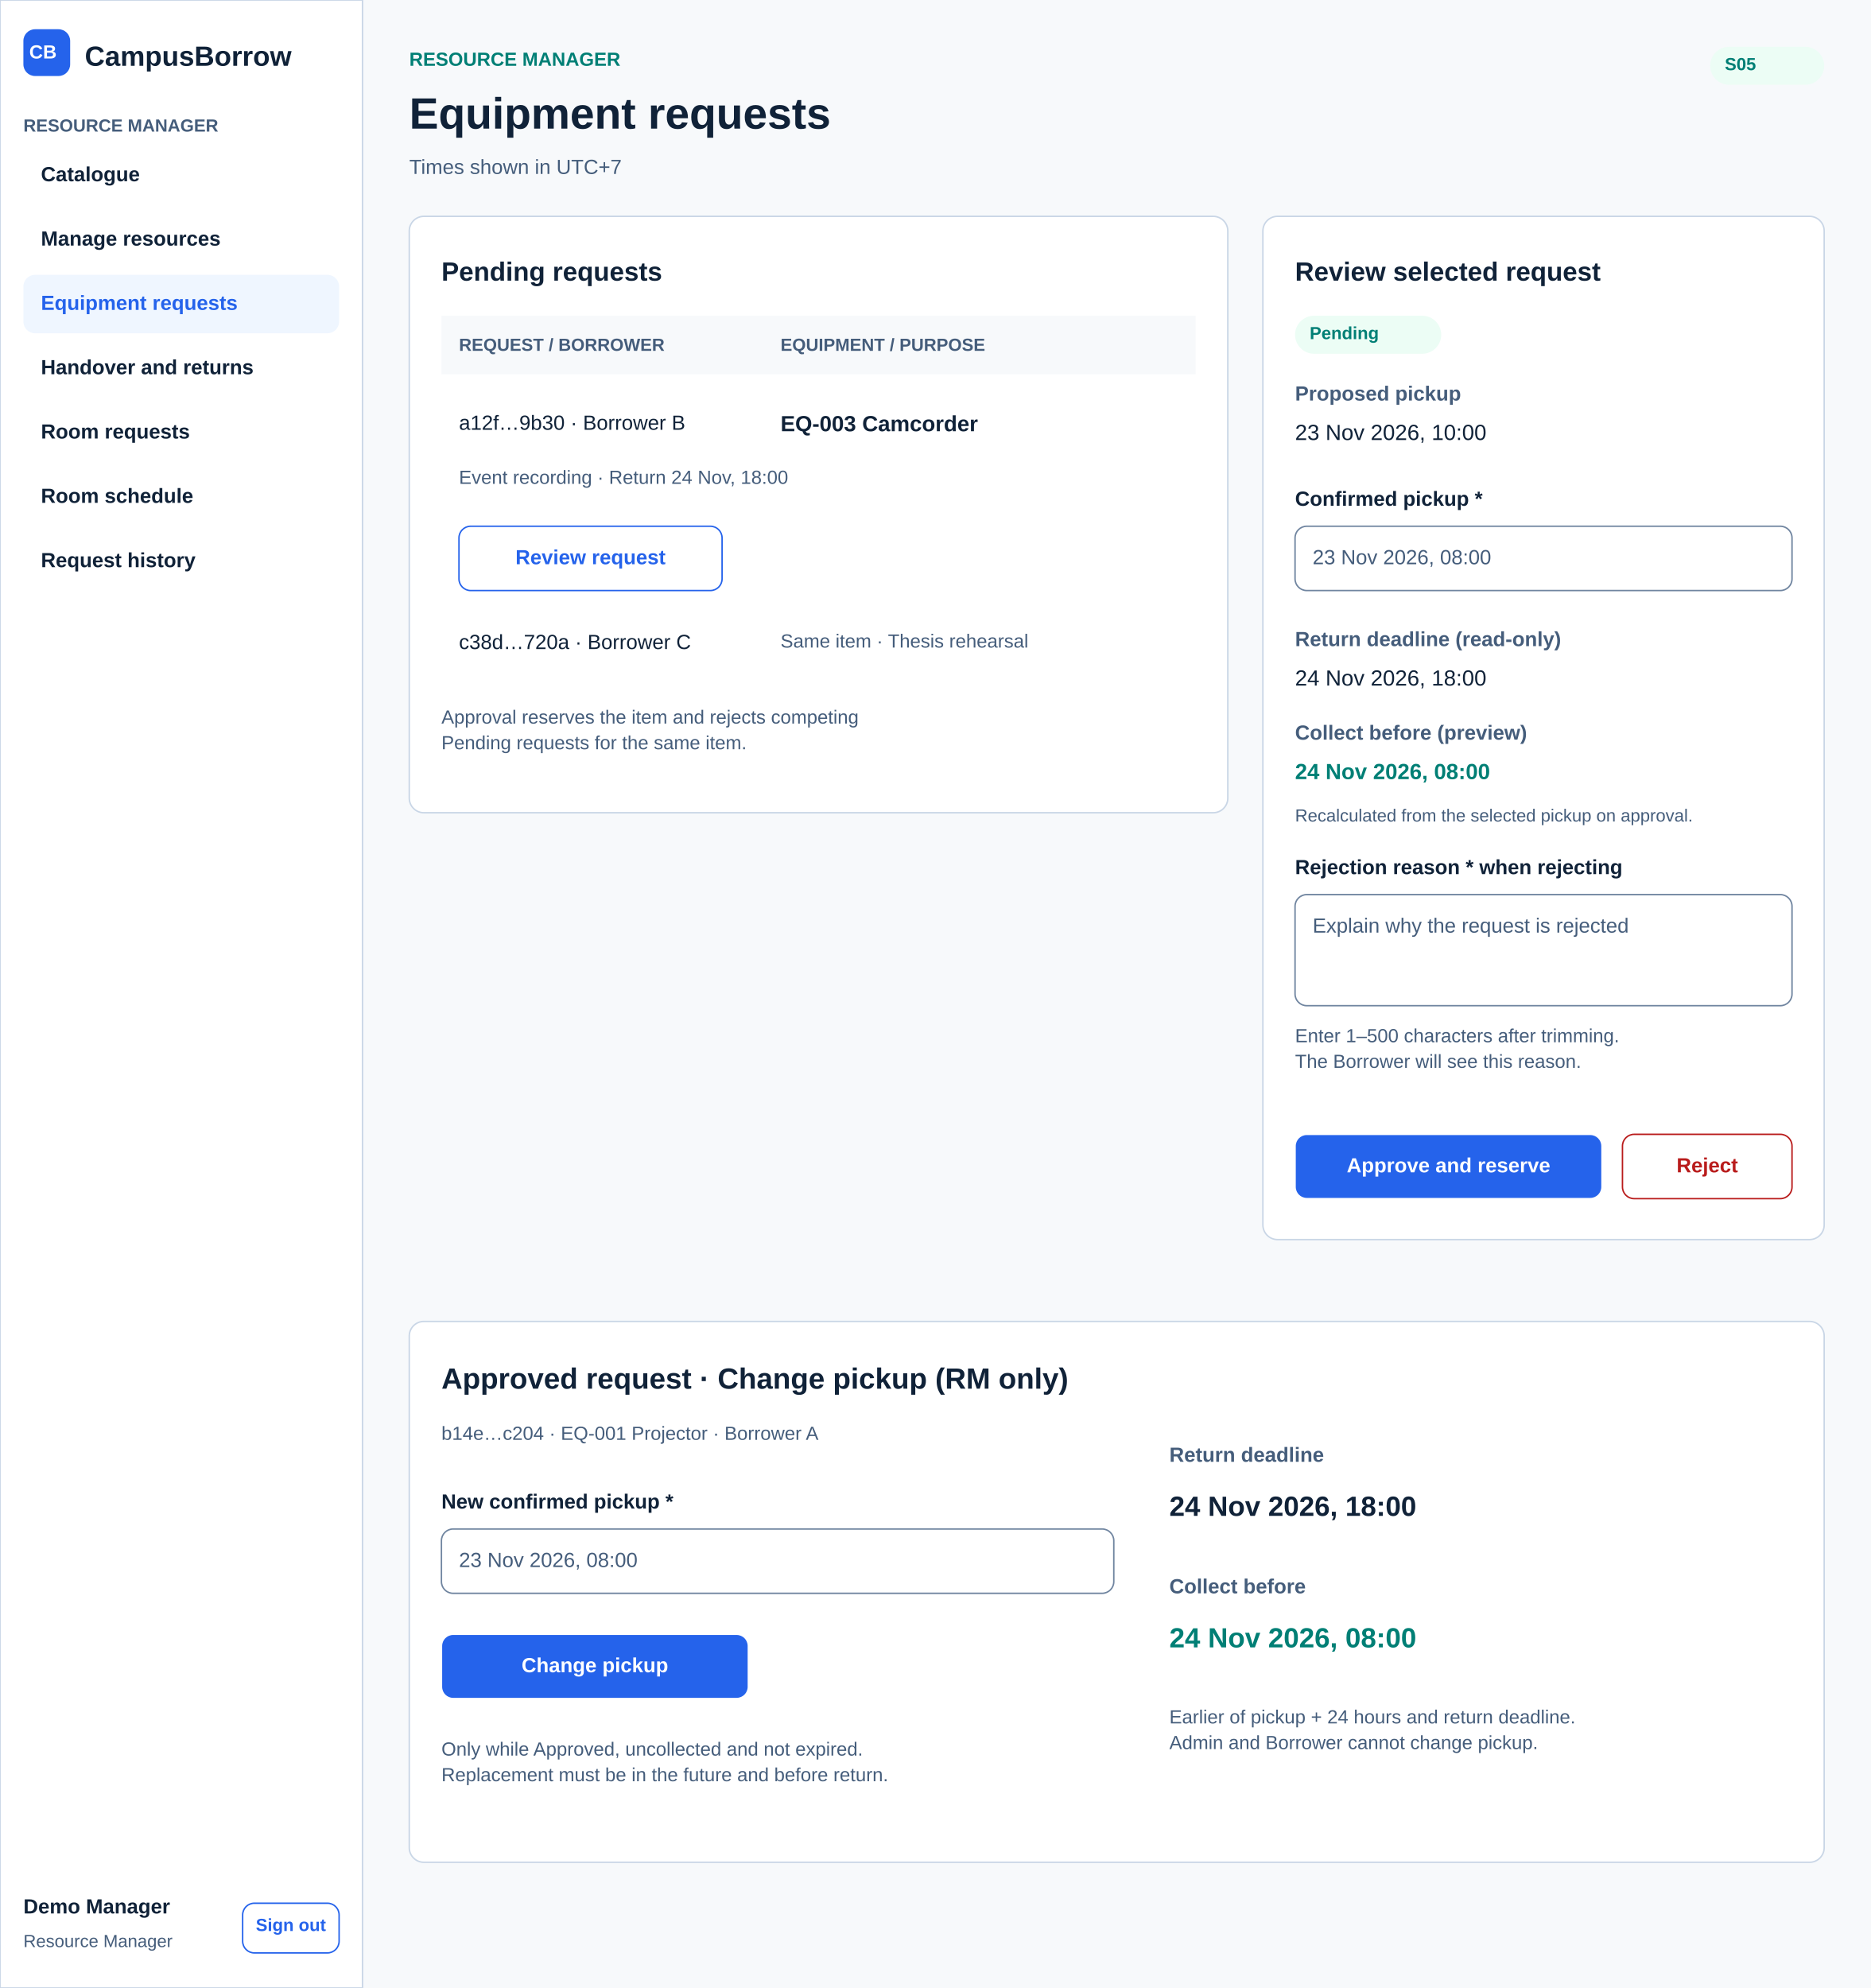
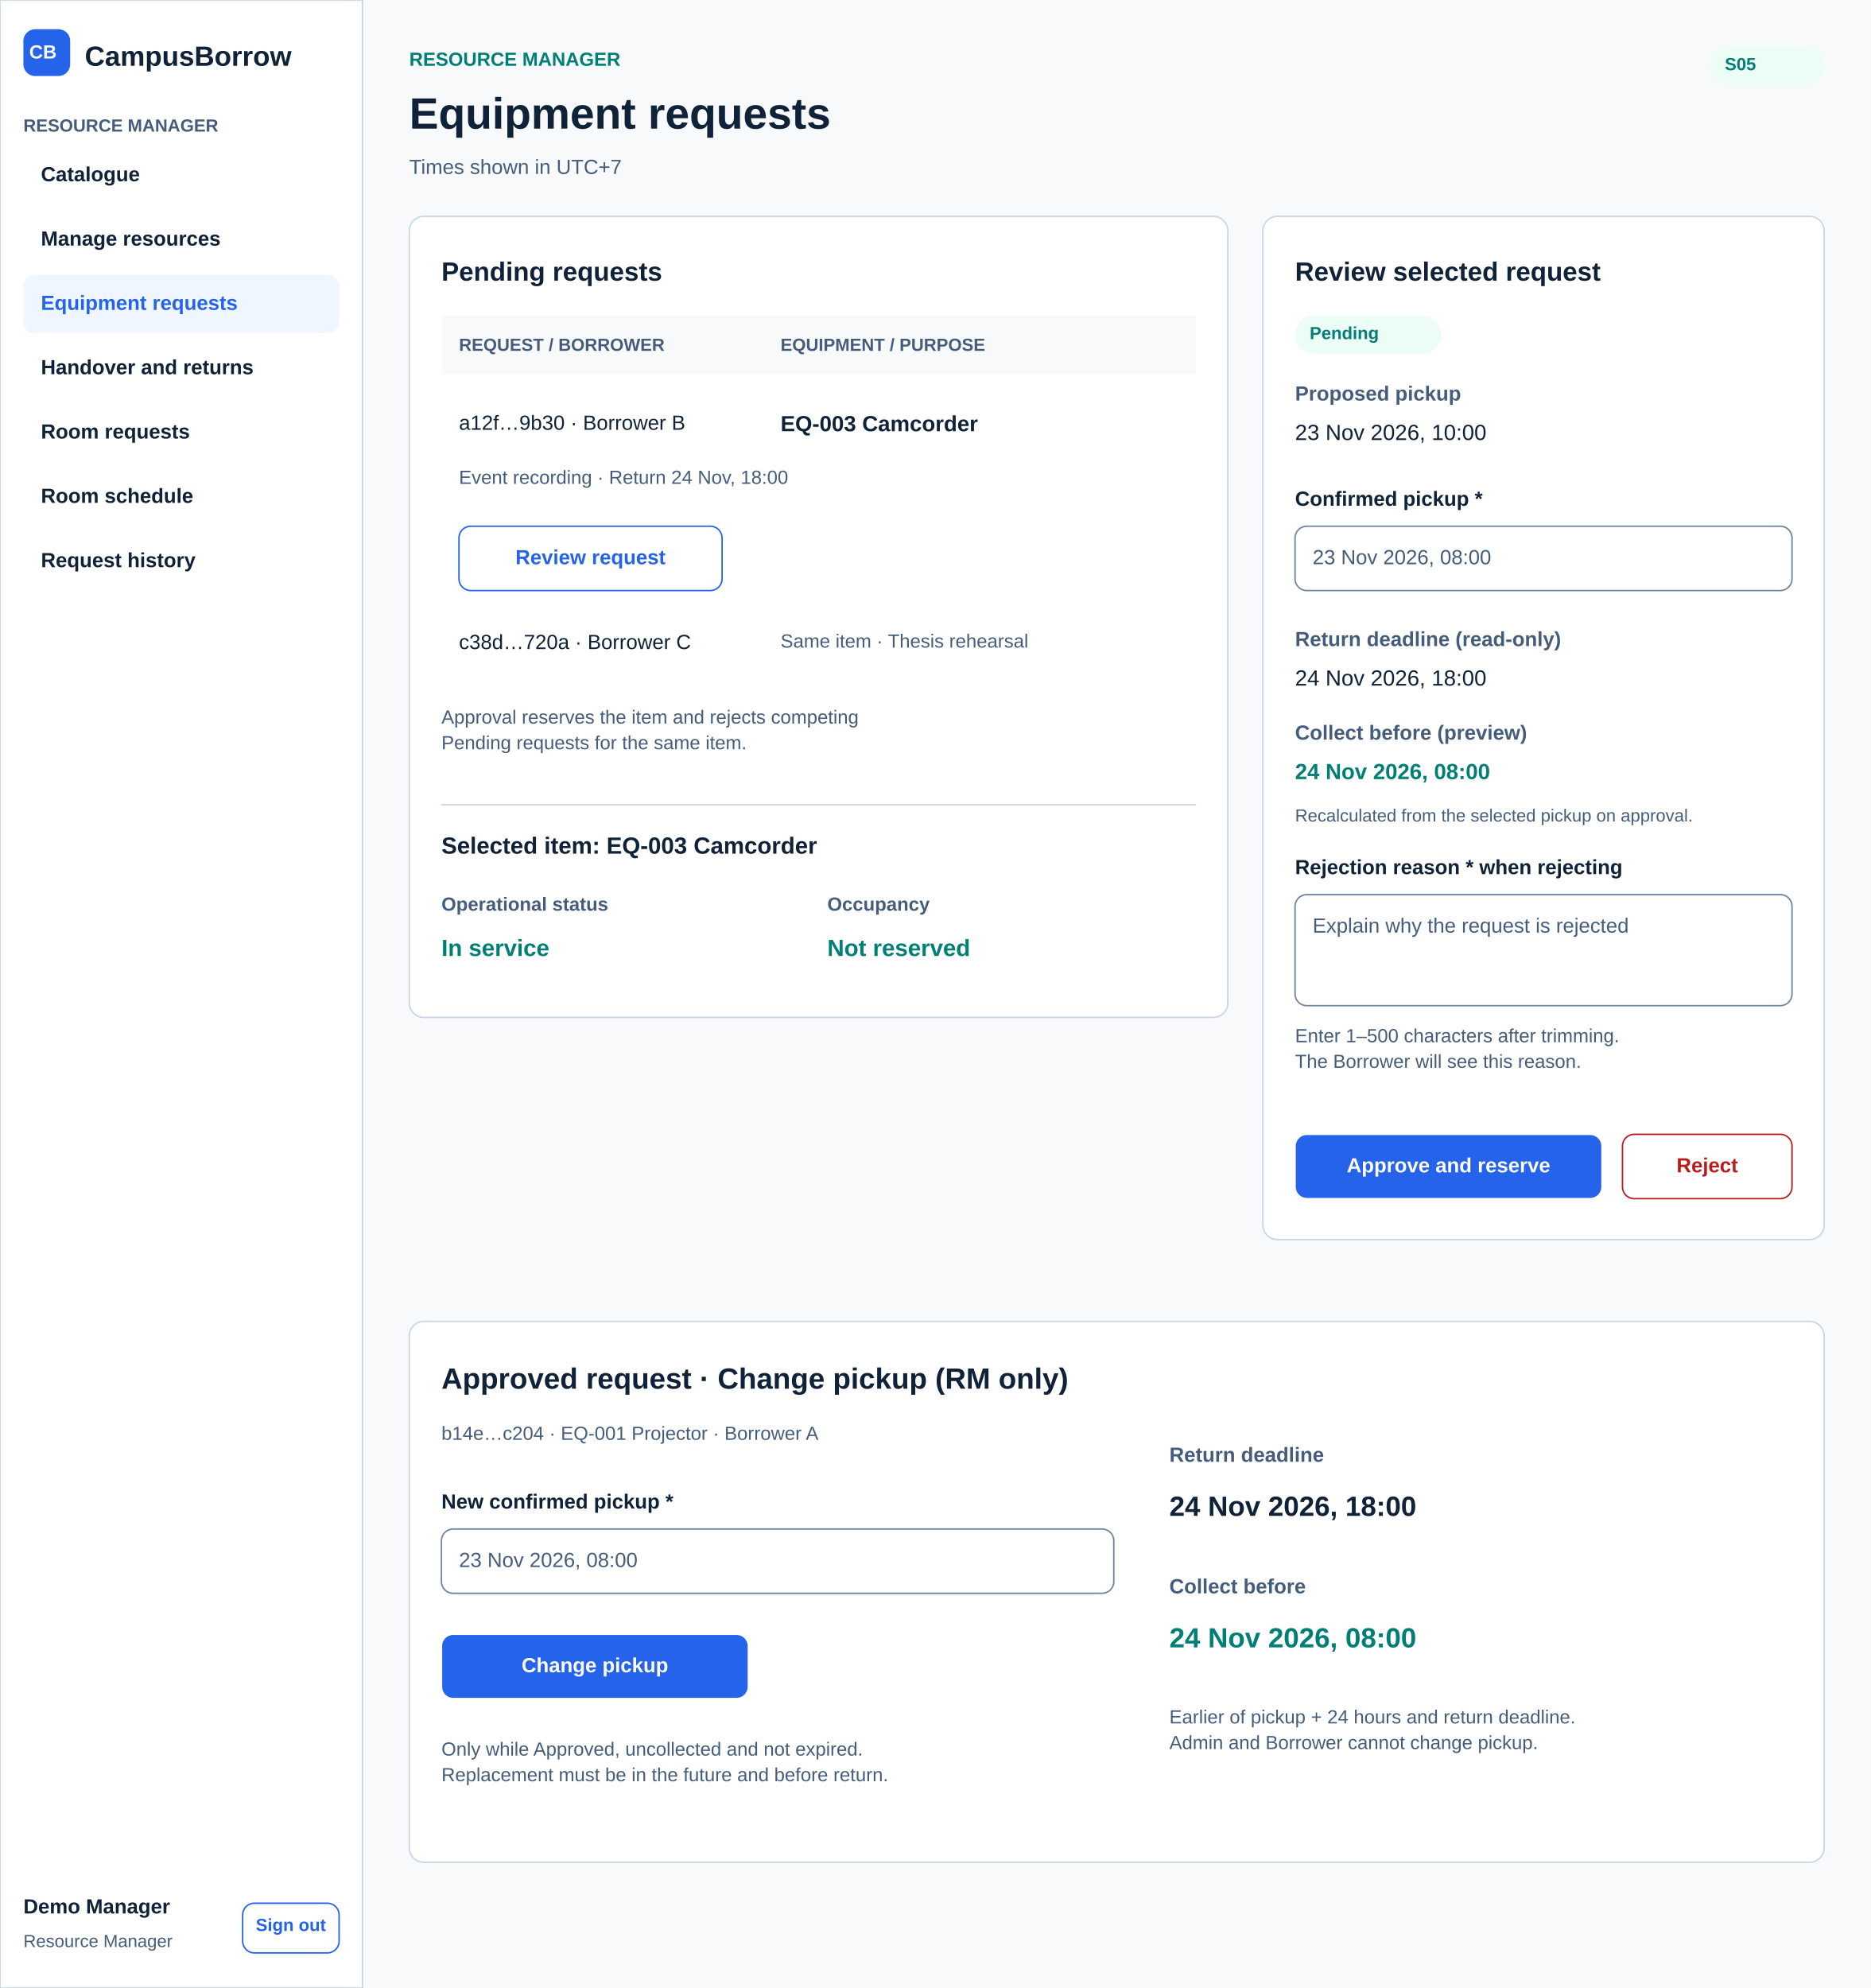
<svg xmlns="http://www.w3.org/2000/svg" width="1280" height="1360" viewBox="0 0 1280 1360">
  <rect width="100%" height="100%" fill="#f7f9fb" />
  <rect x="0" y="0" width="248" height="1360" rx="0" fill="#ffffff" stroke="#c9d6e6" />
  <rect x="16" y="20" width="32" height="32" rx="8" fill="#2563eb" stroke="none" />
  <text font-family="Arial,sans-serif" font-size="13" font-weight="700" fill="#ffffff">
    <tspan x="20" y="40">CB</tspan>
  </text>
  <text font-family="Arial,sans-serif" font-size="19" font-weight="700" fill="#102238">
    <tspan x="58" y="45">CampusBorrow</tspan>
  </text>
  <text font-family="Arial,sans-serif" font-size="12" font-weight="700" fill="#455d7b">
    <tspan x="16" y="90">RESOURCE MANAGER</tspan>
  </text>
  <g aria-label="S05-08 / Catalogue">
    <rect x="16" y="100" width="216" height="40" rx="8" fill="#ffffff" stroke="none" />
    <text font-family="Arial,sans-serif" font-size="14" font-weight="600" fill="#102238">
      <tspan x="28" y="124">Catalogue</tspan>
    </text>
  </g>
  <g aria-label="S05-08 / Manage resources">
    <rect x="16" y="144" width="216" height="40" rx="8" fill="#ffffff" stroke="none" />
    <text font-family="Arial,sans-serif" font-size="14" font-weight="600" fill="#102238">
      <tspan x="28" y="168">Manage resources</tspan>
    </text>
  </g>
  <g aria-label="S05-08 / Equipment requests">
    <rect x="16" y="188" width="216" height="40" rx="8" fill="#eff6ff" stroke="none" />
    <text font-family="Arial,sans-serif" font-size="14" font-weight="600" fill="#2563eb">
      <tspan x="28" y="212">Equipment requests</tspan>
    </text>
  </g>
  <g aria-label="S05-08 / Handover and returns">
    <rect x="16" y="232" width="216" height="40" rx="8" fill="#ffffff" stroke="none" />
    <text font-family="Arial,sans-serif" font-size="14" font-weight="600" fill="#102238">
      <tspan x="28" y="256">Handover and returns</tspan>
    </text>
  </g>
  <g aria-label="S05-08 / Room requests">
    <rect x="16" y="276" width="216" height="40" rx="8" fill="#ffffff" stroke="none" />
    <text font-family="Arial,sans-serif" font-size="14" font-weight="600" fill="#102238">
      <tspan x="28" y="300">Room requests</tspan>
    </text>
  </g>
  <g aria-label="S05-08 / Room schedule">
    <rect x="16" y="320" width="216" height="40" rx="8" fill="#ffffff" stroke="none" />
    <text font-family="Arial,sans-serif" font-size="14" font-weight="600" fill="#102238">
      <tspan x="28" y="344">Room schedule</tspan>
    </text>
  </g>
  <g aria-label="S05-08 / Request history">
    <rect x="16" y="364" width="216" height="40" rx="8" fill="#ffffff" stroke="none" />
    <text font-family="Arial,sans-serif" font-size="14" font-weight="600" fill="#102238">
      <tspan x="28" y="388">Request history</tspan>
    </text>
  </g>
  <text font-family="Arial,sans-serif" font-size="14" font-weight="700" fill="#102238">
    <tspan x="16" y="1309">Demo Manager</tspan>
  </text>
  <text font-family="Arial,sans-serif" font-size="12" font-weight="400" fill="#455d7b">
    <tspan x="16" y="1332">Resource Manager</tspan>
  </text>
  <g aria-label="S01-06 / Sign out">
    <rect x="166" y="1302" width="66" height="34" rx="8" fill="#ffffff" stroke="#2563eb" />
    <text font-family="Arial,sans-serif" font-size="12" font-weight="600" fill="#2563eb" text-anchor="middle">
      <tspan x="199" y="1321">Sign out</tspan>
    </text>
  </g>
  <text font-family="Arial,sans-serif" font-size="13" font-weight="700" fill="#007f75">
    <tspan x="280" y="45">RESOURCE MANAGER</tspan>
  </text>
  <text font-family="Arial,sans-serif" font-size="30" font-weight="700" fill="#102238">
    <tspan x="280" y="88">Equipment requests</tspan>
  </text>
  <text font-family="Arial,sans-serif" font-size="14" font-weight="400" fill="#455d7b">
    <tspan x="280" y="119">Times shown in UTC+7</tspan>
  </text>
  <g aria-label="S05">
    <rect x="1170" y="32" width="78" height="26" rx="13" fill="#ecfdf5" stroke="none" />
    <text font-family="Arial,sans-serif" font-size="12" font-weight="600" fill="#007f75">
      <tspan x="1180" y="48">S05</tspan>
    </text>
  </g>
-   <rect x="280" y="148" width="560" height="408" rx="10" fill="#ffffff" stroke="#c9d6e6" />
+   <rect x="280" y="148" width="560" height="548" rx="10" fill="#ffffff" stroke="#c9d6e6" />
  <text font-family="Arial,sans-serif" font-size="18" font-weight="700" fill="#102238">
    <tspan x="302" y="192">Pending requests</tspan>
  </text>
  <rect x="302" y="216" width="516" height="40" rx="0" fill="#f7f9fb" stroke="none" />
  <text font-family="Arial,sans-serif" font-size="12" font-weight="600" fill="#455d7b">
    <tspan x="314" y="240">REQUEST / BORROWER</tspan>
  </text>
  <text font-family="Arial,sans-serif" font-size="12" font-weight="600" fill="#455d7b">
    <tspan x="534" y="240">EQUIPMENT / PURPOSE</tspan>
  </text>
  <text font-family="Arial,sans-serif" font-size="14" font-weight="400" fill="#102238">
    <tspan x="314" y="294">a12f…9b30 · Borrower B</tspan>
  </text>
  <text font-family="Arial,sans-serif" font-size="15" font-weight="600" fill="#102238">
    <tspan x="534" y="295">EQ-003 Camcorder</tspan>
  </text>
  <text font-family="Arial,sans-serif" font-size="13" font-weight="400" fill="#455d7b">
    <tspan x="314" y="331">Event recording · Return 24 Nov, 18:00</tspan>
  </text>
  <g aria-label="S05-01 / Review selected">
    <rect x="314" y="360" width="180" height="44" rx="8" fill="#ffffff" stroke="#2563eb" />
    <text font-family="Arial,sans-serif" font-size="14" font-weight="600" fill="#2563eb" text-anchor="middle">
      <tspan x="404" y="386">Review request</tspan>
    </text>
  </g>
  <text font-family="Arial,sans-serif" font-size="14" font-weight="400" fill="#102238">
    <tspan x="314" y="444">c38d…720a · Borrower C</tspan>
  </text>
  <text font-family="Arial,sans-serif" font-size="13" font-weight="400" fill="#455d7b">
    <tspan x="534" y="443">Same item · Thesis rehearsal</tspan>
  </text>
  <text font-family="Arial,sans-serif" font-size="13" font-weight="400" fill="#455d7b">
    <tspan x="302" y="495">Approval reserves the item and rejects competing</tspan>
    <tspan x="302" y="512.55">Pending requests for the same item.</tspan>
  </text>
  <rect x="864" y="148" width="384" height="700" rx="10" fill="#ffffff" stroke="#c9d6e6" />
  <text font-family="Arial,sans-serif" font-size="18" font-weight="700" fill="#102238">
    <tspan x="886" y="192">Review selected request</tspan>
  </text>
  <g aria-label="Pending">
    <rect x="886" y="216" width="100" height="26" rx="13" fill="#ecfdf5" stroke="none" />
    <text font-family="Arial,sans-serif" font-size="12" font-weight="600" fill="#007f75">
      <tspan x="896" y="232">Pending</tspan>
    </text>
  </g>
  <g aria-label="S05-02 / Confirmed pickup *">
    <text font-family="Arial,sans-serif" font-size="14" font-weight="600" fill="#102238">
      <tspan x="886" y="346">Confirmed pickup *</tspan>
    </text>
    <rect x="886" y="360" width="340" height="44" rx="8" fill="#ffffff" stroke="#7085a0" />
    <text font-family="Arial,sans-serif" font-size="14" font-weight="400" fill="#455d7b">
      <tspan x="898" y="386">23 Nov 2026, 08:00</tspan>
    </text>
  </g>
  <g aria-label="S05-04 / Rejection reason * when rejecting">
    <text font-family="Arial,sans-serif" font-size="14" font-weight="600" fill="#102238">
      <tspan x="886" y="598">Rejection reason * when rejecting</tspan>
    </text>
    <rect x="886" y="612" width="340" height="76" rx="8" fill="#ffffff" stroke="#7085a0" />
    <text font-family="Arial,sans-serif" font-size="14" font-weight="400" fill="#455d7b">
      <tspan x="898" y="638">Explain why the request is rejected</tspan>
    </text>
  </g>
  <text font-family="Arial,sans-serif" font-size="13" font-weight="400" fill="#455d7b">
    <tspan x="886" y="713">Enter 1–500 characters after trimming.</tspan>
    <tspan x="886" y="730.55">The Borrower will see this reason.</tspan>
  </text>
  <g aria-label="S05-03 / Approve">
    <rect x="886" y="776" width="210" height="44" rx="8" fill="#2563eb" stroke="#ffffff" />
    <text font-family="Arial,sans-serif" font-size="14" font-weight="600" fill="#ffffff" text-anchor="middle">
      <tspan x="991" y="802">Approve and reserve</tspan>
    </text>
  </g>
  <g aria-label="S05-05 / Reject">
    <rect x="1110" y="776" width="116" height="44" rx="8" fill="#ffffff" stroke="#b91c1c" />
    <text font-family="Arial,sans-serif" font-size="14" font-weight="600" fill="#b91c1c" text-anchor="middle">
      <tspan x="1168" y="802">Reject</tspan>
    </text>
  </g>
  <rect x="280" y="904" width="968" height="370" rx="10" fill="#ffffff" stroke="#c9d6e6" />
  <text font-family="Arial,sans-serif" font-size="20" font-weight="700" fill="#102238">
    <tspan x="302" y="950">Approved request · Change pickup (RM only)</tspan>
  </text>
  <text font-family="Arial,sans-serif" font-size="13" font-weight="400" fill="#455d7b">
    <tspan x="302" y="985">b14e…c204 · EQ-001 Projector · Borrower A</tspan>
  </text>
  <g aria-label="S05-06 / New confirmed pickup *">
    <text font-family="Arial,sans-serif" font-size="14" font-weight="600" fill="#102238">
      <tspan x="302" y="1032">New confirmed pickup *</tspan>
    </text>
    <rect x="302" y="1046" width="460" height="44" rx="8" fill="#ffffff" stroke="#7085a0" />
    <text font-family="Arial,sans-serif" font-size="14" font-weight="400" fill="#455d7b">
      <tspan x="314" y="1072">23 Nov 2026, 08:00</tspan>
    </text>
  </g>
  <g aria-label="S05-06 / Change pickup">
    <rect x="302" y="1118" width="210" height="44" rx="8" fill="#2563eb" stroke="#ffffff" />
    <text font-family="Arial,sans-serif" font-size="14" font-weight="600" fill="#ffffff" text-anchor="middle">
      <tspan x="407" y="1144">Change pickup</tspan>
    </text>
  </g>
  <text font-family="Arial,sans-serif" font-size="13" font-weight="400" fill="#455d7b">
    <tspan x="302" y="1201">Only while Approved, uncollected and not expired.</tspan>
    <tspan x="302" y="1218.55">Replacement must be in the future and before return.</tspan>
  </text>
  <text font-family="Arial,sans-serif" font-size="14" font-weight="600" fill="#455d7b">
    <tspan x="800" y="1000">Return deadline</tspan>
  </text>
  <text font-family="Arial,sans-serif" font-size="19" font-weight="700" fill="#102238">
    <tspan x="800" y="1037">24 Nov 2026, 18:00</tspan>
  </text>
  <text font-family="Arial,sans-serif" font-size="14" font-weight="600" fill="#455d7b">
    <tspan x="800" y="1090">Collect before</tspan>
  </text>
  <text font-family="Arial,sans-serif" font-size="19" font-weight="700" fill="#007f75">
    <tspan x="800" y="1127">24 Nov 2026, 08:00</tspan>
  </text>
  <text font-family="Arial,sans-serif" font-size="13" font-weight="400" fill="#455d7b">
    <tspan x="800" y="1179">Earlier of pickup + 24 hours and return deadline.</tspan>
    <tspan x="800" y="1196.55">Admin and Borrower cannot change pickup.</tspan>
  </text>
  <text font-family="Arial,sans-serif" font-size="14" font-weight="600" fill="#455d7b">
    <tspan x="886" y="274">Proposed pickup</tspan>
  </text>
  <text font-family="Arial,sans-serif" font-size="15" font-weight="400" fill="#102238">
    <tspan x="886" y="301">23 Nov 2026, 10:00</tspan>
  </text>
  <text font-family="Arial,sans-serif" font-size="14" font-weight="600" fill="#455d7b">
    <tspan x="886" y="442">Return deadline (read-only)</tspan>
  </text>
  <text font-family="Arial,sans-serif" font-size="15" font-weight="400" fill="#102238">
    <tspan x="886" y="469">24 Nov 2026, 18:00</tspan>
  </text>
  <text font-family="Arial,sans-serif" font-size="14" font-weight="600" fill="#455d7b">
    <tspan x="886" y="506">Collect before (preview)</tspan>
  </text>
  <text font-family="Arial,sans-serif" font-size="15" font-weight="600" fill="#007f75">
    <tspan x="886" y="533">24 Nov 2026, 08:00</tspan>
  </text>
  <text font-family="Arial,sans-serif" font-size="12" font-weight="400" fill="#455d7b">
    <tspan x="886" y="562">Recalculated from the selected pickup on approval.</tspan>
  </text>
+   <rect x="302" y="550" width="516" height="1" rx="0" fill="#c9d6e6" stroke="none" />
+   <text font-family="Arial,sans-serif" font-size="16" font-weight="600" fill="#102238">
+     <tspan x="302" y="584">Selected item: EQ-003 Camcorder</tspan>
+   </text>
+   <text font-family="Arial,sans-serif" font-size="13" font-weight="600" fill="#455d7b">
+     <tspan x="302" y="623">Operational status</tspan>
+   </text>
+   <text font-family="Arial,sans-serif" font-size="16" font-weight="600" fill="#007f75">
+     <tspan x="302" y="654">In service</tspan>
+   </text>
+   <text font-family="Arial,sans-serif" font-size="13" font-weight="600" fill="#455d7b">
+     <tspan x="566" y="623">Occupancy</tspan>
+   </text>
+   <text font-family="Arial,sans-serif" font-size="16" font-weight="600" fill="#007f75">
+     <tspan x="566" y="654">Not reserved</tspan>
+   </text>
</svg>
